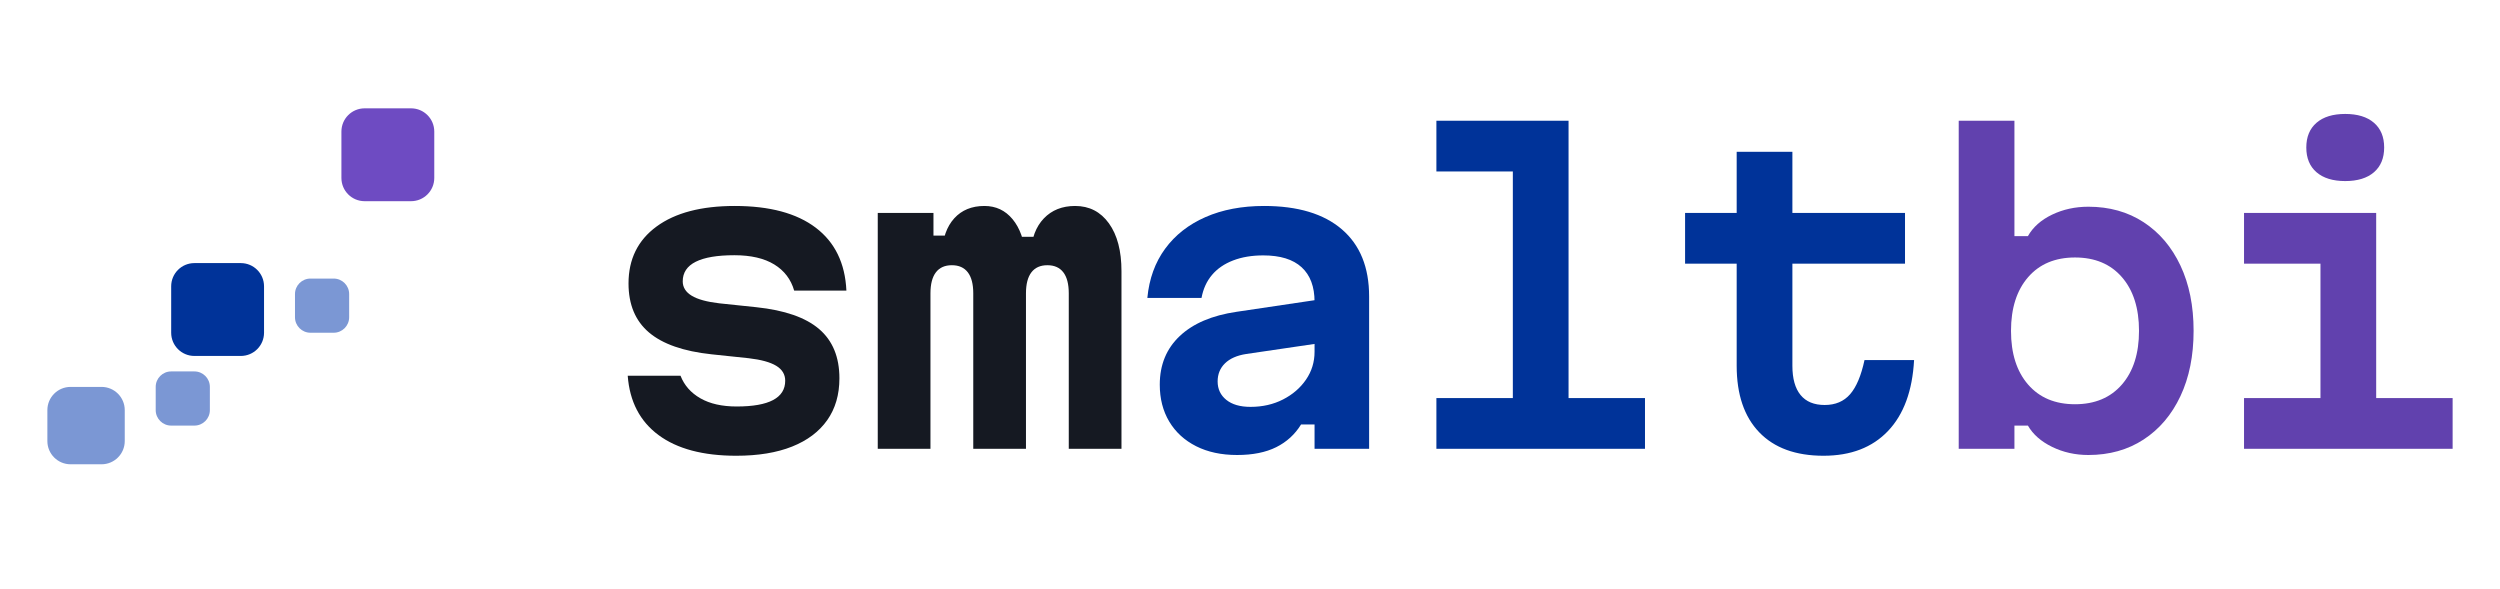
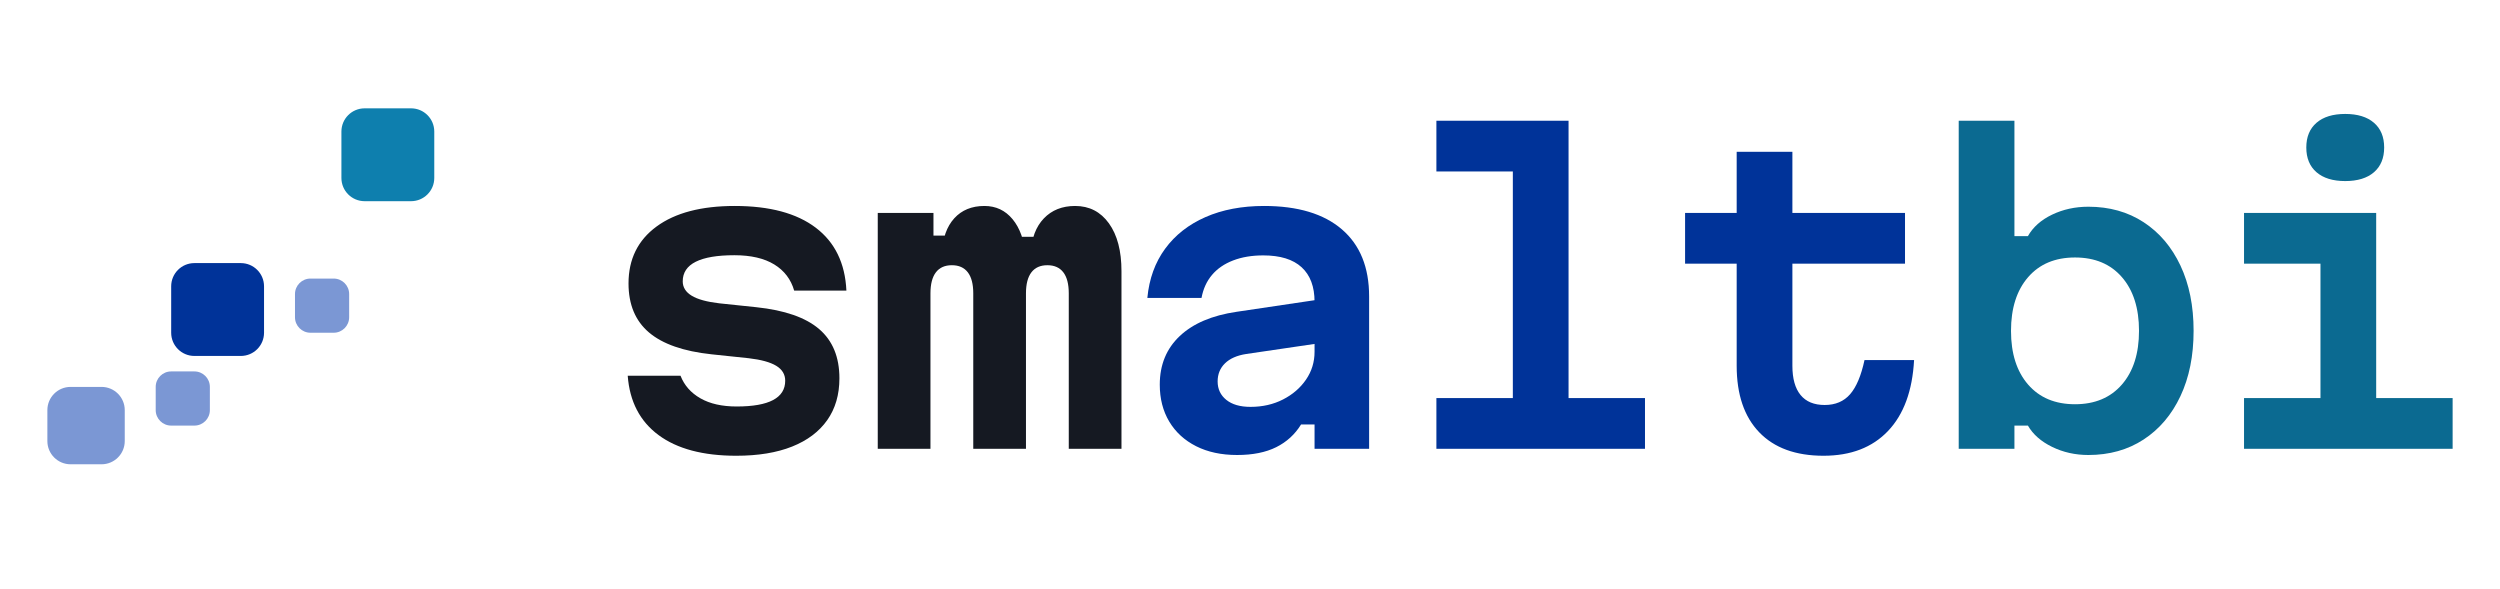
<svg xmlns="http://www.w3.org/2000/svg" viewBox="4.00 84.00 645.67 152.00" width="1033" height="243" role="img" aria-label="smaltbi">
  <g transform="translate(0 96.00) scale(2)">
    <path d="M11 44h4a3 3 0 0 1 3 3v4a3 3 0 0 1 -3 3h-4a3 3 0 0 1 -3 -3v-4a3 3 0 0 1 3 -3z" fill="#7B97D4" />
    <path d="M24 42h3a2 2 0 0 1 2 2v3a2 2 0 0 1 -2 2h-3a2 2 0 0 1 -2 -2v-3a2 2 0 0 1 2 -2z" fill="#7B97D4" />
    <path d="M27 28h6a3 3 0 0 1 3 3v6a3 3 0 0 1 -3 3h-6a3 3 0 0 1 -3 -3v-6a3 3 0 0 1 3 -3z" fill="#003399" />
    <path d="M42 30h3a2 2 0 0 1 2 2v3a2 2 0 0 1 -2 2h-3a2 2 0 0 1 -2 -2v-3a2 2 0 0 1 2 -2z" fill="#7B97D4" />
-     <path d="M49 8h6a3 3 0 0 1 3 3v6a3 3 0 0 1 -3 3h-6a3 3 0 0 1 -3 -3v-6a3 3 0 0 1 3 -3z" fill="#6E4BC2" />
+     <path d="M49 8h6a3 3 0 0 1 3 3v6a3 3 0 0 1 -3 3h-6a3 3 0 0 1 -3 -3v-6a3 3 0 0 1 3 -3z" fill="#0E7FAE" />
  </g>
  <path fill="#151922" d="M179.646 181.114Q181.097 184.84 184.789 186.951Q188.48 189.063 194.16 189.063Q200.431 189.063 203.567 187.4Q206.703 185.737 206.703 182.411Q206.703 179.957 204.387 178.549Q202.071 177.14 197.246 176.583L187.674 175.577Q176.783 174.417 171.494 169.927Q166.206 165.437 166.206 157.254Q166.206 147.866 173.446 142.55Q180.686 137.234 193.669 137.234Q207.189 137.234 214.606 142.859Q222.023 148.483 222.52 159.114H209.023Q207.766 154.74 203.876 152.353Q199.986 149.966 193.566 149.966Q186.943 149.966 183.58 151.653Q180.217 153.34 180.217 156.714Q180.217 159.023 182.533 160.431Q184.849 161.84 189.674 162.397L199.246 163.403Q210.237 164.563 215.476 169.053Q220.714 173.543 220.714 181.774Q220.714 188.114 217.569 192.583Q214.423 197.051 208.483 199.423Q202.543 201.794 194.057 201.794Q181.18 201.794 173.961 196.446Q166.743 191.097 166.0 181.114ZM230.623 139.029H245.023V144.897H253.991L247.2 149.383Q247.5 143.611 250.4 140.423Q253.3 137.234 258.194 137.234Q262.64 137.234 265.47 140.654Q268.3 144.074 268.854 150.103L262.937 145.206H276.757L270.174 149.383Q270.474 143.663 273.554 140.449Q276.634 137.234 281.631 137.234Q287.143 137.234 290.38 141.739Q293.617 146.243 293.617 154.089V200.0H279.994V159.806Q279.994 156.226 278.587 154.387Q277.18 152.549 274.463 152.549Q271.746 152.549 270.339 154.387Q268.931 156.226 268.931 159.806V200.0H255.309V159.806Q255.309 156.226 253.901 154.387Q252.494 152.549 249.777 152.549Q247.06 152.549 245.653 154.387Q244.246 156.226 244.246 159.806V200.0H230.623Z" />
  <path fill="#003399" d="M344.623 161.429V172.731L325.846 175.494Q322.274 176.049 320.371 177.907Q318.469 179.766 318.469 182.583Q318.469 185.54 320.71 187.35Q322.951 189.16 326.96 189.16Q331.626 189.16 335.364 187.249Q339.103 185.337 341.311 182.119Q343.52 178.9 343.52 174.926V162.0Q343.52 156.137 340.177 153.074Q336.834 150.011 330.269 150.011Q325.854 150.011 322.467 151.316Q319.08 152.62 317.02 155.053Q314.96 157.486 314.303 161.0H300.303Q301.0 153.611 304.896 148.294Q308.791 142.977 315.336 140.106Q321.88 137.234 330.474 137.234Q343.549 137.234 350.586 143.28Q357.623 149.326 357.623 160.617V200.0H343.52V193.709H340.034Q337.671 197.554 333.611 199.577Q329.551 201.6 323.497 201.6Q317.4 201.6 312.904 199.327Q308.409 197.054 305.961 192.959Q303.514 188.863 303.514 183.417Q303.514 175.726 308.681 170.854Q313.849 165.983 323.386 164.586ZM375.011 115.2H409.169V186.88H428.926V200.0H375.011V186.88H394.769V128.32H375.011ZM467.023 123.234V139.029H496.131V152.149H467.023V178.543Q467.023 183.518 469.136 186.096Q471.249 188.674 475.371 188.674Q479.521 188.674 481.942 185.891Q484.363 183.109 485.663 177.057H498.474Q497.833 188.988 491.741 195.391Q485.649 201.794 475.069 201.794Q464.282 201.794 458.452 195.731Q452.623 189.669 452.623 178.543V152.149H439.286V139.029H452.623V123.234Z" />
-   <path fill="#6141AE" d="M543.526 201.6Q538.433 201.6 534.142 199.5Q529.851 197.4 527.897 194.0H524.411V200.0H510.011V115.2H524.411V145.029H527.897Q529.87 141.529 534.143 139.479Q538.417 137.429 543.526 137.429Q551.664 137.429 557.794 141.427Q563.923 145.426 567.321 152.64Q570.72 159.854 570.72 169.507Q570.72 179.16 567.321 186.381Q563.923 193.603 557.794 197.601Q551.664 201.6 543.526 201.6ZM540.069 188.48Q547.789 188.48 552.2 183.378Q556.611 178.277 556.611 169.506Q556.611 160.734 552.2 155.641Q547.789 150.549 540.069 150.549Q532.349 150.549 527.937 155.65Q523.526 160.752 523.526 169.523Q523.526 178.294 527.937 183.387Q532.349 188.48 540.069 188.48ZM583.754 139.029H617.911V186.88H637.669V200.0H583.754V186.88H603.511V152.149H583.754ZM609.911 130.8Q605.131 130.8 602.49 128.52Q599.849 126.24 599.849 122.126Q599.849 118.011 602.49 115.731Q605.131 113.451 609.911 113.451Q614.691 113.451 617.333 115.731Q619.974 118.011 619.974 122.126Q619.974 126.24 617.333 128.52Q614.691 130.8 609.911 130.8Z" />
+   <path fill="#0B6A91" d="M543.526 201.6Q538.433 201.6 534.142 199.5Q529.851 197.4 527.897 194.0H524.411V200.0H510.011V115.2H524.411V145.029H527.897Q529.87 141.529 534.143 139.479Q538.417 137.429 543.526 137.429Q551.664 137.429 557.794 141.427Q563.923 145.426 567.321 152.64Q570.72 159.854 570.72 169.507Q570.72 179.16 567.321 186.381Q563.923 193.603 557.794 197.601Q551.664 201.6 543.526 201.6ZM540.069 188.48Q547.789 188.48 552.2 183.378Q556.611 178.277 556.611 169.506Q556.611 160.734 552.2 155.641Q547.789 150.549 540.069 150.549Q532.349 150.549 527.937 155.65Q523.526 160.752 523.526 169.523Q523.526 178.294 527.937 183.387Q532.349 188.48 540.069 188.48ZM583.754 139.029H617.911V186.88H637.669V200.0H583.754V186.88H603.511V152.149H583.754ZM609.911 130.8Q605.131 130.8 602.49 128.52Q599.849 126.24 599.849 122.126Q599.849 118.011 602.49 115.731Q605.131 113.451 609.911 113.451Q614.691 113.451 617.333 115.731Q619.974 118.011 619.974 122.126Q619.974 126.24 617.333 128.52Q614.691 130.8 609.911 130.8Z" />
</svg>
